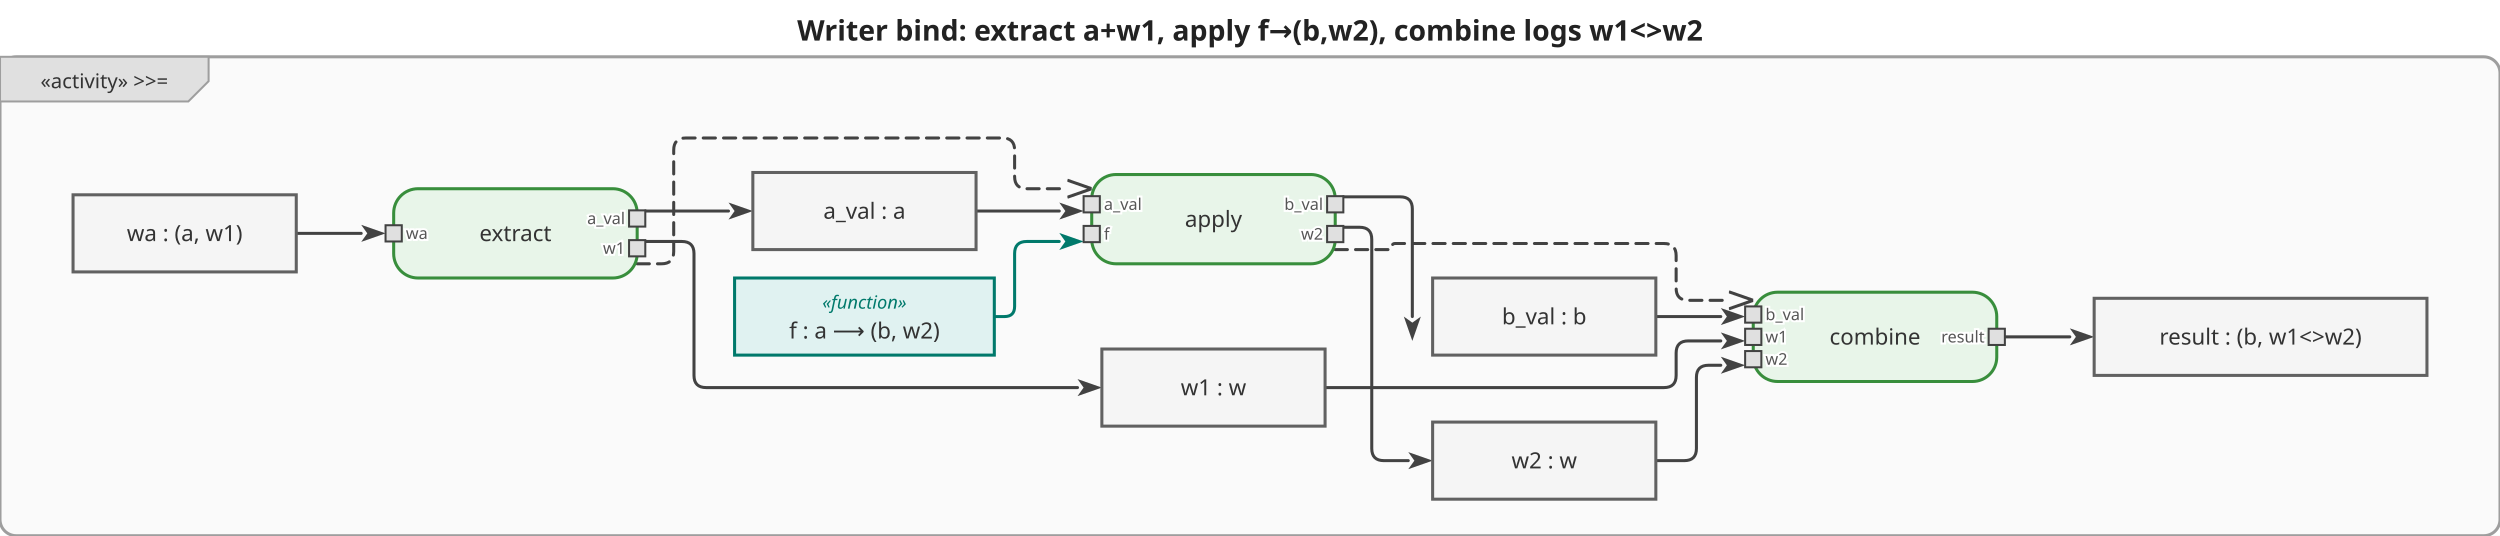
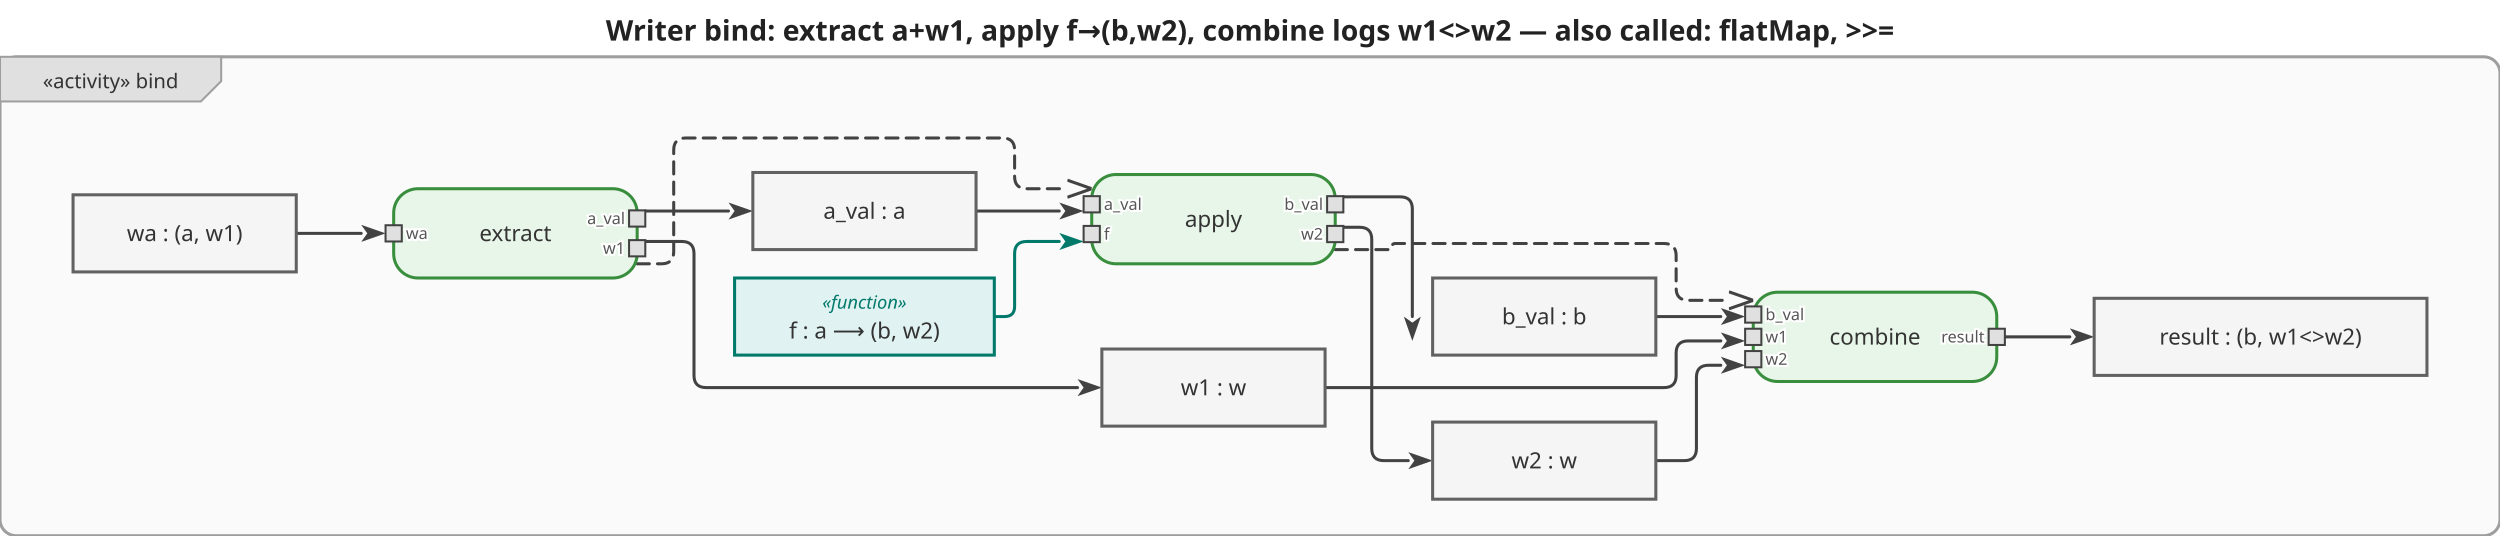
<svg xmlns="http://www.w3.org/2000/svg" viewBox="0 0 1232 264" width="1232" height="264">
  <defs>
    <marker id="arrowFilled" viewBox="0 0 10 10" refX="0" refY="5" markerWidth="8" markerHeight="8" orient="auto-start-reverse">
      <path d="M0,1.5 L10,5 L0,8.5 L2.5,5 Z" fill="#424242" />
    </marker>
    <marker id="arrowOpen" viewBox="0 0 10 10" refX="0" refY="5" markerWidth="8" markerHeight="8" orient="auto-start-reverse">
      <path d="M0,1.5 L10,5 L0,8.5" fill="none" stroke="#424242" stroke-width="1.25" />
    </marker>
    <marker id="arrowHof" viewBox="0 0 10 10" refX="0" refY="5" markerWidth="8" markerHeight="8" orient="auto-start-reverse">
      <path d="M0,1.5 L10,5 L0,8.5 L2.5,5 Z" fill="#00796b" />
    </marker>
  </defs>
  <rect width="1232" height="264" fill="white" />
-   <text x="616" y="20" text-anchor="middle" font-size="14" font-weight="bold" font-family="sans-serif" fill="#222">Writer bind: extract a+w1, apply f→(b,w2), combine logs w1&lt;&gt;w2</text>
+   <text x="616" y="20" text-anchor="middle" font-size="14" font-weight="bold" font-family="sans-serif" fill="#222">Writer bind: extract a+w1, apply f→(b,w2), combine logs w1&lt;&gt;w2 — also called: flatMap, &gt;&gt;=</text>
  <g transform="translate(0,28)">
    <rect x="0" y="0" width="1232" height="236" rx="8" fill="#fafafa" stroke="#9e9e9e" stroke-width="1.5" />
    <g class="diagram-frame-tab tab-activity">
-       <path d="M0,0 L102.8,0 L102.8,12 L92.8,22 L0,22 Z" fill="#e0e0e0" stroke="#9e9e9e" stroke-width="1" />
-       <text x="51.4" y="12" text-anchor="middle" font-size="10" font-family="sans-serif" dominant-baseline="middle" fill="#333">«activity» &gt;&gt;=</text>
+       <path d="M0,0 L109,0 L109,12 L99,22 L0,22 Z" fill="#e0e0e0" stroke="#9e9e9e" stroke-width="1" />
+       <text x="54.5" y="12" text-anchor="middle" font-size="10" font-family="sans-serif" dominant-baseline="middle" fill="#333">«activity» bind</text>
    </g>
    <g class="edge">
      <path d="M146.0,87.0 L178.0,87.0" fill="none" stroke="#424242" stroke-width="1.5" stroke-linejoin="round" stroke-linecap="round" marker-end="url(#arrowFilled)" />
    </g>
    <g class="edge">
      <path d="M318.0,76.0 L359.0,76.0" fill="none" stroke="#424242" stroke-width="1.5" stroke-linejoin="round" stroke-linecap="round" marker-end="url(#arrowFilled)" />
    </g>
    <g class="edge">
      <path d="M318.0,91.0 L336.0,91.0 Q342.0,91.0 342.0,97.0 L342.0,157.0 Q342.0,163.0 348.0,163.0 L531.0,163.0" fill="none" stroke="#424242" stroke-width="1.5" stroke-linejoin="round" stroke-linecap="round" marker-end="url(#arrowFilled)" />
    </g>
    <g class="edge">
      <path d="M481.0,76.0 L522.0,76.0" fill="none" stroke="#424242" stroke-width="1.5" stroke-linejoin="round" stroke-linecap="round" marker-end="url(#arrowFilled)" />
    </g>
    <g class="edge hof-edge">
      <path d="M490.0,128.0 L495.0,128.0 Q500.0,128.0 500.0,123.0 L500.0,97.0 Q500.0,91.0 506.0,91.0 L522.0,91.0" fill="none" stroke="#00796b" stroke-width="1.5" stroke-linejoin="round" stroke-linecap="round" marker-end="url(#arrowHof)" />
    </g>
    <g class="edge">
      <path d="M662.0,69.0 L690.0,69.0 Q696.0,69.0 696.0,75.0 L696.0,128.0 L696.0,128.0" fill="none" stroke="#424242" stroke-width="1.5" stroke-linejoin="round" stroke-linecap="round" marker-end="url(#arrowFilled)" />
    </g>
    <g class="edge">
      <path d="M662.0,84.0 L670.0,84.0 Q676.0,84.0 676.0,90.0 L676.0,193.0 Q676.0,199.0 682.0,199.0 L694.0,199.0" fill="none" stroke="#424242" stroke-width="1.5" stroke-linejoin="round" stroke-linecap="round" marker-end="url(#arrowFilled)" />
    </g>
    <g class="edge">
      <path d="M816.0,128.0 L848.0,128.0" fill="none" stroke="#424242" stroke-width="1.5" stroke-linejoin="round" stroke-linecap="round" marker-end="url(#arrowFilled)" />
    </g>
    <g class="edge">
      <path d="M653.0,163.0 L820.0,163.0 Q826.0,163.0 826.0,157.0 L826.0,146.0 Q826.0,140.0 832.0,140.0 L848.0,140.0" fill="none" stroke="#424242" stroke-width="1.5" stroke-linejoin="round" stroke-linecap="round" marker-end="url(#arrowFilled)" />
    </g>
    <g class="edge">
      <path d="M816.0,199.0 L830.0,199.0 Q836.0,199.0 836.0,193.0 L836.0,158.0 Q836.0,152.0 842.0,152.0 L848.0,152.0" fill="none" stroke="#424242" stroke-width="1.5" stroke-linejoin="round" stroke-linecap="round" marker-end="url(#arrowFilled)" />
    </g>
    <g class="edge">
      <path d="M988.0,138.0 L1020.0,138.0" fill="none" stroke="#424242" stroke-width="1.5" stroke-linejoin="round" stroke-linecap="round" marker-end="url(#arrowFilled)" />
    </g>
    <g class="edge">
      <path d="M314.0,102.0 L326.0,102.0 Q332.0,102.0 332.0,96.0 L332.0,46.0 Q332.0,40.0 338.0,40.0 L494.0,40.0 Q500.0,40.0 500.0,46.0 L500.0,59.0 Q500.0,65.0 506.0,65.0 L526.0,65.0" fill="none" stroke="#424242" stroke-width="1.5" stroke-linejoin="round" stroke-linecap="round" marker-end="url(#arrowOpen)" stroke-dasharray="6,4" />
    </g>
    <g class="edge">
      <path d="M658.0,95.0 L684.5,95.0 Q686.0,95.0 686.0,93.5 L686.0,93.5 Q686.0,92.0 687.5,92.0 L820.0,92.0 Q826.0,92.0 826.0,98.0 L826.0,114.0 Q826.0,120.0 832.0,120.0 L852.0,120.0" fill="none" stroke="#424242" stroke-width="1.5" stroke-linejoin="round" stroke-linecap="round" marker-end="url(#arrowOpen)" stroke-dasharray="6,4" />
    </g>
    <g class="action-node">
      <rect x="194" y="65" width="120" height="44" rx="12" fill="#e8f5e9" stroke="#388e3c" stroke-width="1.5" />
      <text class="action-label" x="254" y="87" text-anchor="middle" font-size="11" font-family="sans-serif" dominant-baseline="middle" fill="#333">extract</text>
      <g class="pin pin-in">
        <rect x="190" y="83" width="8" height="8" fill="#e0e0e0" stroke="#424242" stroke-width="1" />
        <text x="200" y="87" text-anchor="start" font-size="8" font-family="sans-serif" dominant-baseline="middle" fill="#555" stroke="white" stroke-width="2" paint-order="stroke fill">wa</text>
      </g>
      <g class="pin pin-out">
        <rect x="310" y="75.667" width="8" height="8" fill="#e0e0e0" stroke="#424242" stroke-width="1" />
        <text x="308" y="79.667" text-anchor="end" font-size="8" font-family="sans-serif" dominant-baseline="middle" fill="#555" stroke="white" stroke-width="2" paint-order="stroke fill">a_val</text>
      </g>
      <g class="pin pin-out">
        <rect x="310" y="90.333" width="8" height="8" fill="#e0e0e0" stroke="#424242" stroke-width="1" />
        <text x="308" y="94.333" text-anchor="end" font-size="8" font-family="sans-serif" dominant-baseline="middle" fill="#555" stroke="white" stroke-width="2" paint-order="stroke fill">w1</text>
      </g>
    </g>
    <g class="action-node">
      <rect x="538" y="58" width="120" height="44" rx="12" fill="#e8f5e9" stroke="#388e3c" stroke-width="1.5" />
      <text class="action-label" x="598" y="80" text-anchor="middle" font-size="11" font-family="sans-serif" dominant-baseline="middle" fill="#333">apply</text>
      <g class="pin pin-in">
        <rect x="534" y="68.667" width="8" height="8" fill="#e0e0e0" stroke="#424242" stroke-width="1" />
        <text x="544" y="72.667" text-anchor="start" font-size="8" font-family="sans-serif" dominant-baseline="middle" fill="#555" stroke="white" stroke-width="2" paint-order="stroke fill">a_val</text>
      </g>
      <g class="pin pin-in">
        <rect x="534" y="83.333" width="8" height="8" fill="#e0e0e0" stroke="#424242" stroke-width="1" />
        <text x="544" y="87.333" text-anchor="start" font-size="8" font-family="sans-serif" dominant-baseline="middle" fill="#555" stroke="white" stroke-width="2" paint-order="stroke fill">f</text>
      </g>
      <g class="pin pin-out">
        <rect x="654" y="68.667" width="8" height="8" fill="#e0e0e0" stroke="#424242" stroke-width="1" />
        <text x="652" y="72.667" text-anchor="end" font-size="8" font-family="sans-serif" dominant-baseline="middle" fill="#555" stroke="white" stroke-width="2" paint-order="stroke fill">b_val</text>
      </g>
      <g class="pin pin-out">
        <rect x="654" y="83.333" width="8" height="8" fill="#e0e0e0" stroke="#424242" stroke-width="1" />
        <text x="652" y="87.333" text-anchor="end" font-size="8" font-family="sans-serif" dominant-baseline="middle" fill="#555" stroke="white" stroke-width="2" paint-order="stroke fill">w2</text>
      </g>
    </g>
    <g class="action-node">
      <rect x="864" y="116" width="120" height="44" rx="12" fill="#e8f5e9" stroke="#388e3c" stroke-width="1.5" />
      <text class="action-label" x="924" y="138" text-anchor="middle" font-size="11" font-family="sans-serif" dominant-baseline="middle" fill="#333">combine</text>
      <g class="pin pin-in">
        <rect x="860" y="123" width="8" height="8" fill="#e0e0e0" stroke="#424242" stroke-width="1" />
        <text x="870" y="127" text-anchor="start" font-size="8" font-family="sans-serif" dominant-baseline="middle" fill="#555" stroke="white" stroke-width="2" paint-order="stroke fill">b_val</text>
      </g>
      <g class="pin pin-in">
        <rect x="860" y="134" width="8" height="8" fill="#e0e0e0" stroke="#424242" stroke-width="1" />
        <text x="870" y="138" text-anchor="start" font-size="8" font-family="sans-serif" dominant-baseline="middle" fill="#555" stroke="white" stroke-width="2" paint-order="stroke fill">w1</text>
      </g>
      <g class="pin pin-in">
        <rect x="860" y="145" width="8" height="8" fill="#e0e0e0" stroke="#424242" stroke-width="1" />
        <text x="870" y="149" text-anchor="start" font-size="8" font-family="sans-serif" dominant-baseline="middle" fill="#555" stroke="white" stroke-width="2" paint-order="stroke fill">w2</text>
      </g>
      <g class="pin pin-out">
        <rect x="980" y="134" width="8" height="8" fill="#e0e0e0" stroke="#424242" stroke-width="1" />
        <text x="978" y="138" text-anchor="end" font-size="8" font-family="sans-serif" dominant-baseline="middle" fill="#555" stroke="white" stroke-width="2" paint-order="stroke fill">result</text>
      </g>
    </g>
    <g class="object-node">
      <rect x="36" y="68" width="110" height="38" fill="#f5f5f5" stroke="#616161" stroke-width="1.5" />
      <text x="91" y="87" text-anchor="middle" font-size="11" font-family="sans-serif" dominant-baseline="middle" fill="#333">wa : (a, w1)</text>
    </g>
    <g class="object-node hof">
      <rect x="362" y="109" width="128" height="38" fill="#e0f2f1" stroke="#00796b" stroke-width="1.5" />
      <text x="426" y="121" text-anchor="middle" font-size="9" font-style="italic" font-family="sans-serif" dominant-baseline="middle" fill="#00796b">«function»</text>
      <text x="426" y="135" text-anchor="middle" font-size="11" font-family="sans-serif" dominant-baseline="middle" fill="#333">f : a ⟶ (b, w2)</text>
    </g>
    <g class="object-node">
      <rect x="371" y="57" width="110" height="38" fill="#f5f5f5" stroke="#616161" stroke-width="1.5" />
      <text x="426" y="76" text-anchor="middle" font-size="11" font-family="sans-serif" dominant-baseline="middle" fill="#333">a_val : a</text>
    </g>
    <g class="object-node">
      <rect x="543" y="144" width="110" height="38" fill="#f5f5f5" stroke="#616161" stroke-width="1.5" />
      <text x="598" y="163" text-anchor="middle" font-size="11" font-family="sans-serif" dominant-baseline="middle" fill="#333">w1 : w</text>
    </g>
    <g class="object-node">
      <rect x="706" y="109" width="110" height="38" fill="#f5f5f5" stroke="#616161" stroke-width="1.5" />
      <text x="761" y="128" text-anchor="middle" font-size="11" font-family="sans-serif" dominant-baseline="middle" fill="#333">b_val : b</text>
    </g>
    <g class="object-node">
      <rect x="706" y="180" width="110" height="38" fill="#f5f5f5" stroke="#616161" stroke-width="1.5" />
      <text x="761" y="199" text-anchor="middle" font-size="11" font-family="sans-serif" dominant-baseline="middle" fill="#333">w2 : w</text>
    </g>
    <g class="object-node">
      <rect x="1032" y="119" width="164" height="38" fill="#f5f5f5" stroke="#616161" stroke-width="1.5" />
      <text x="1114" y="138" text-anchor="middle" font-size="11" font-family="sans-serif" dominant-baseline="middle" fill="#333">result : (b, w1&lt;&gt;w2)</text>
    </g>
  </g>
</svg>
